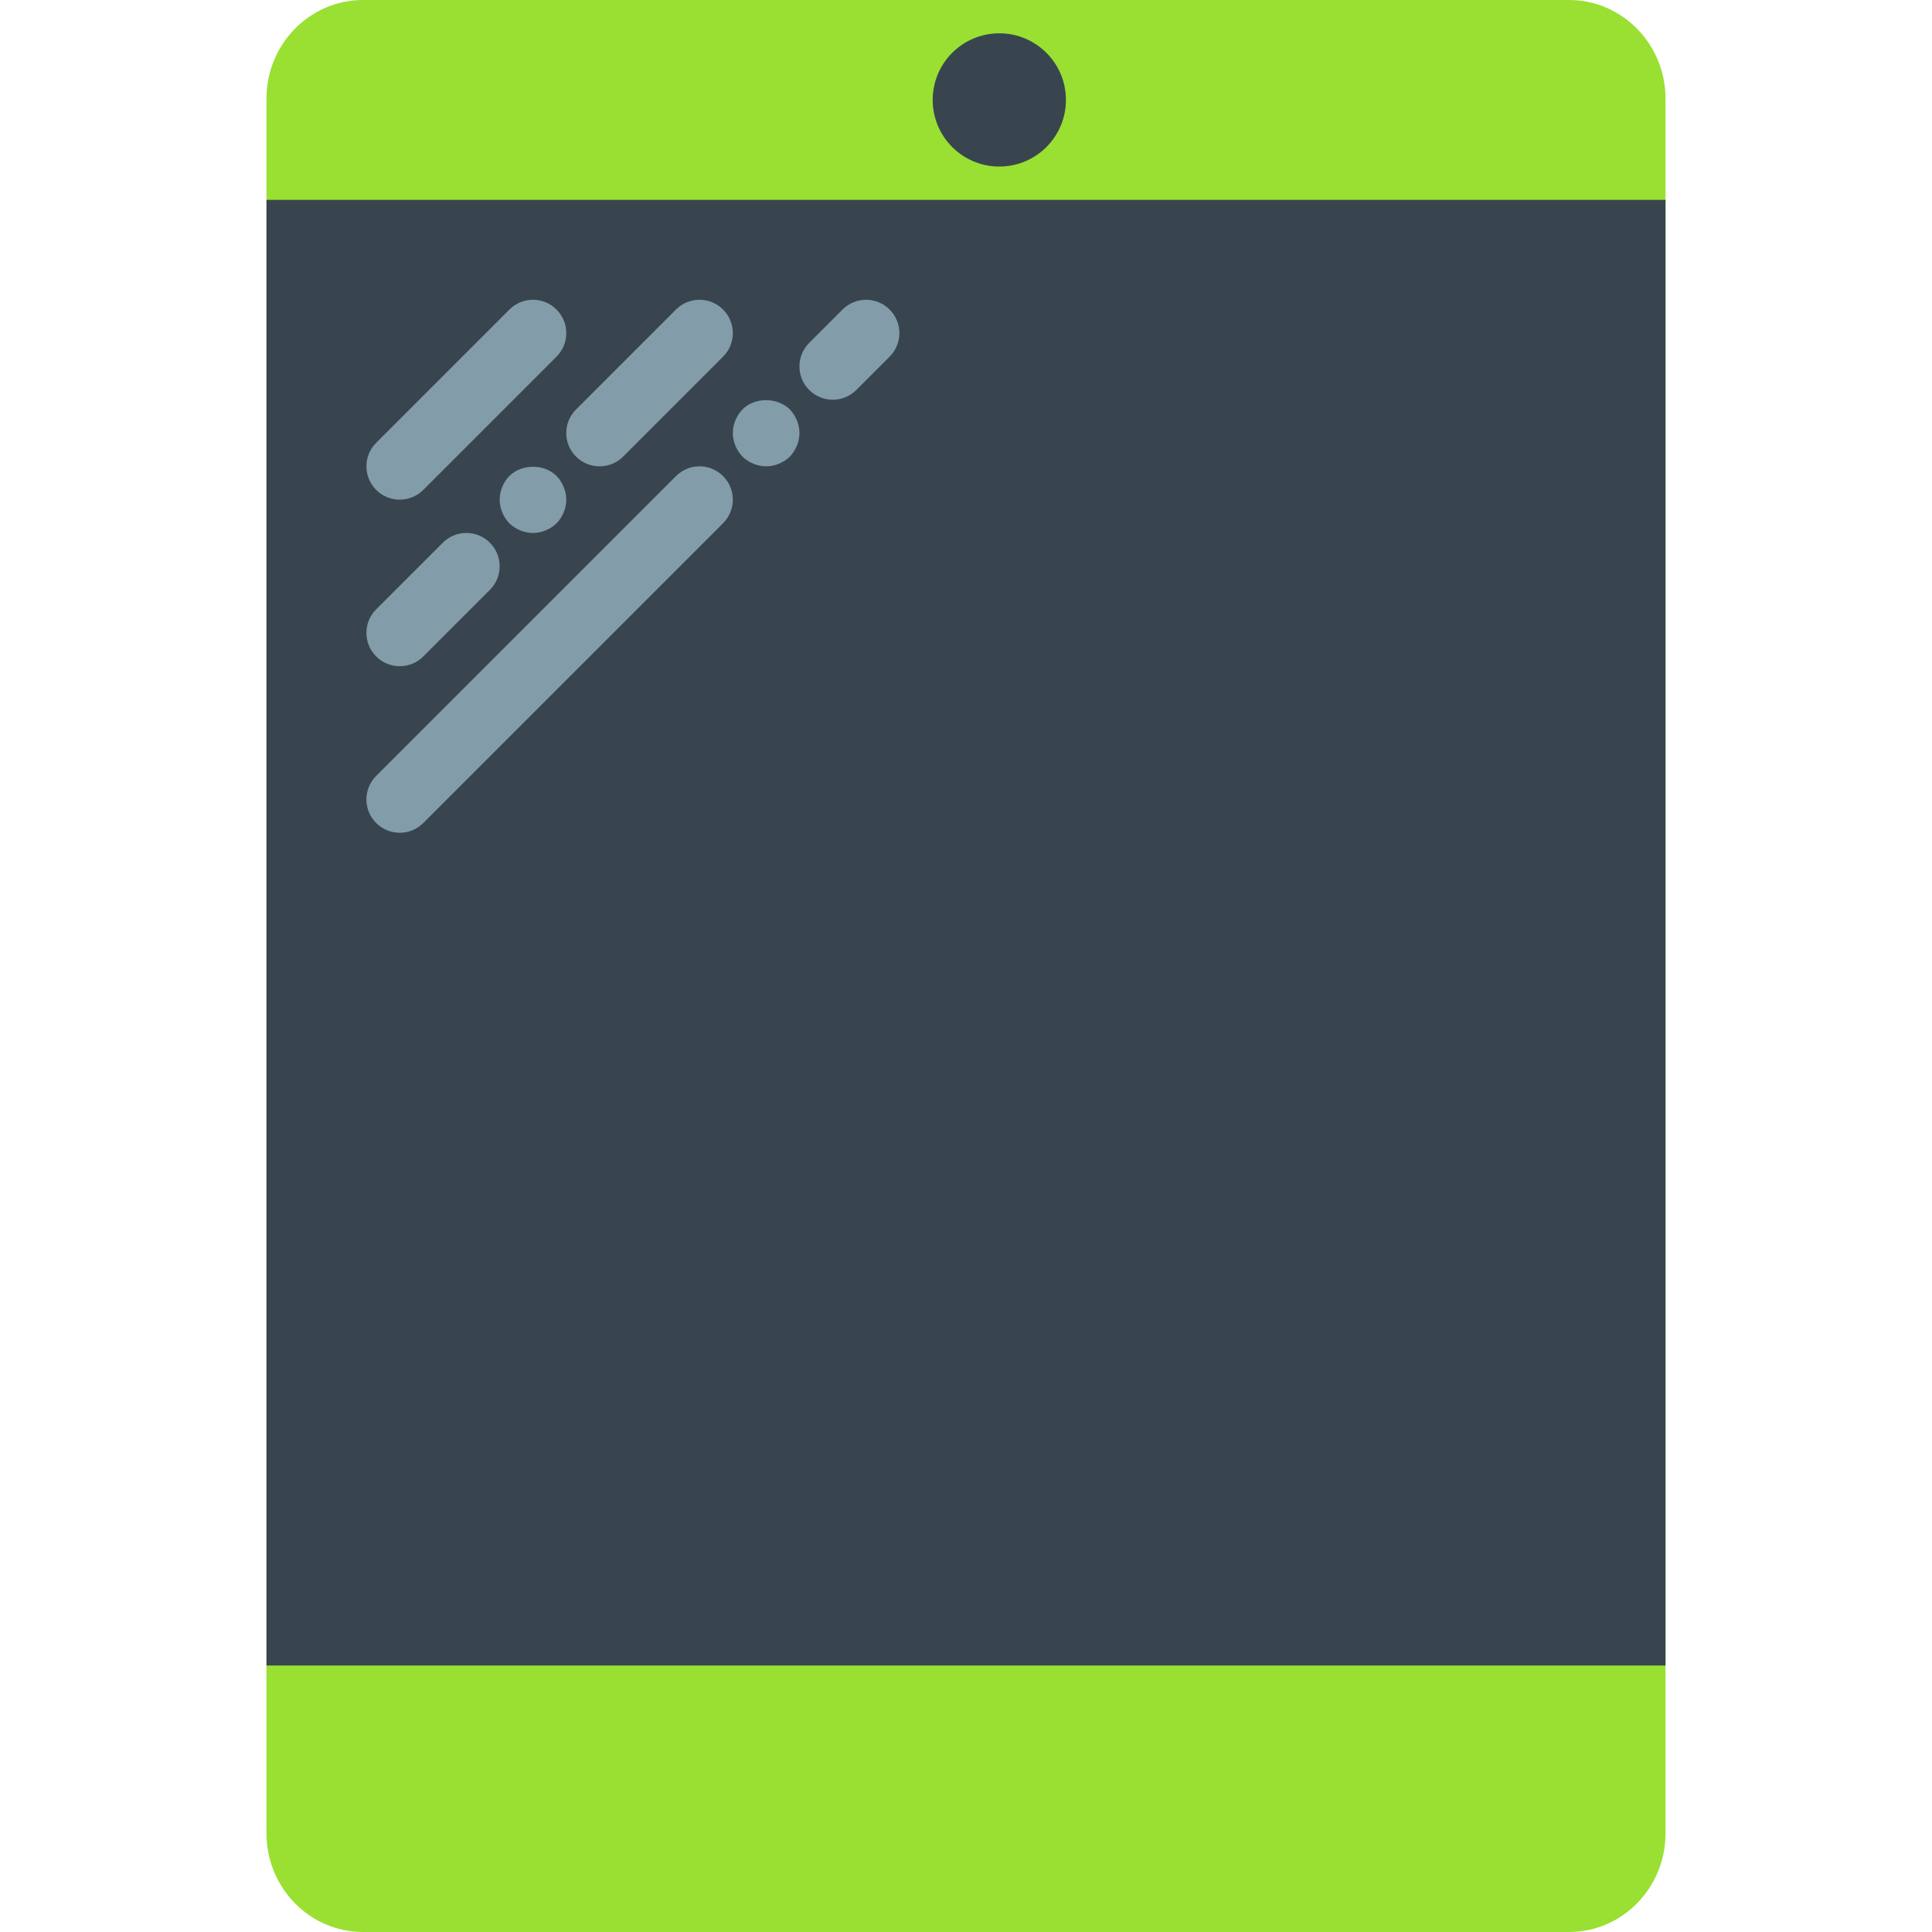
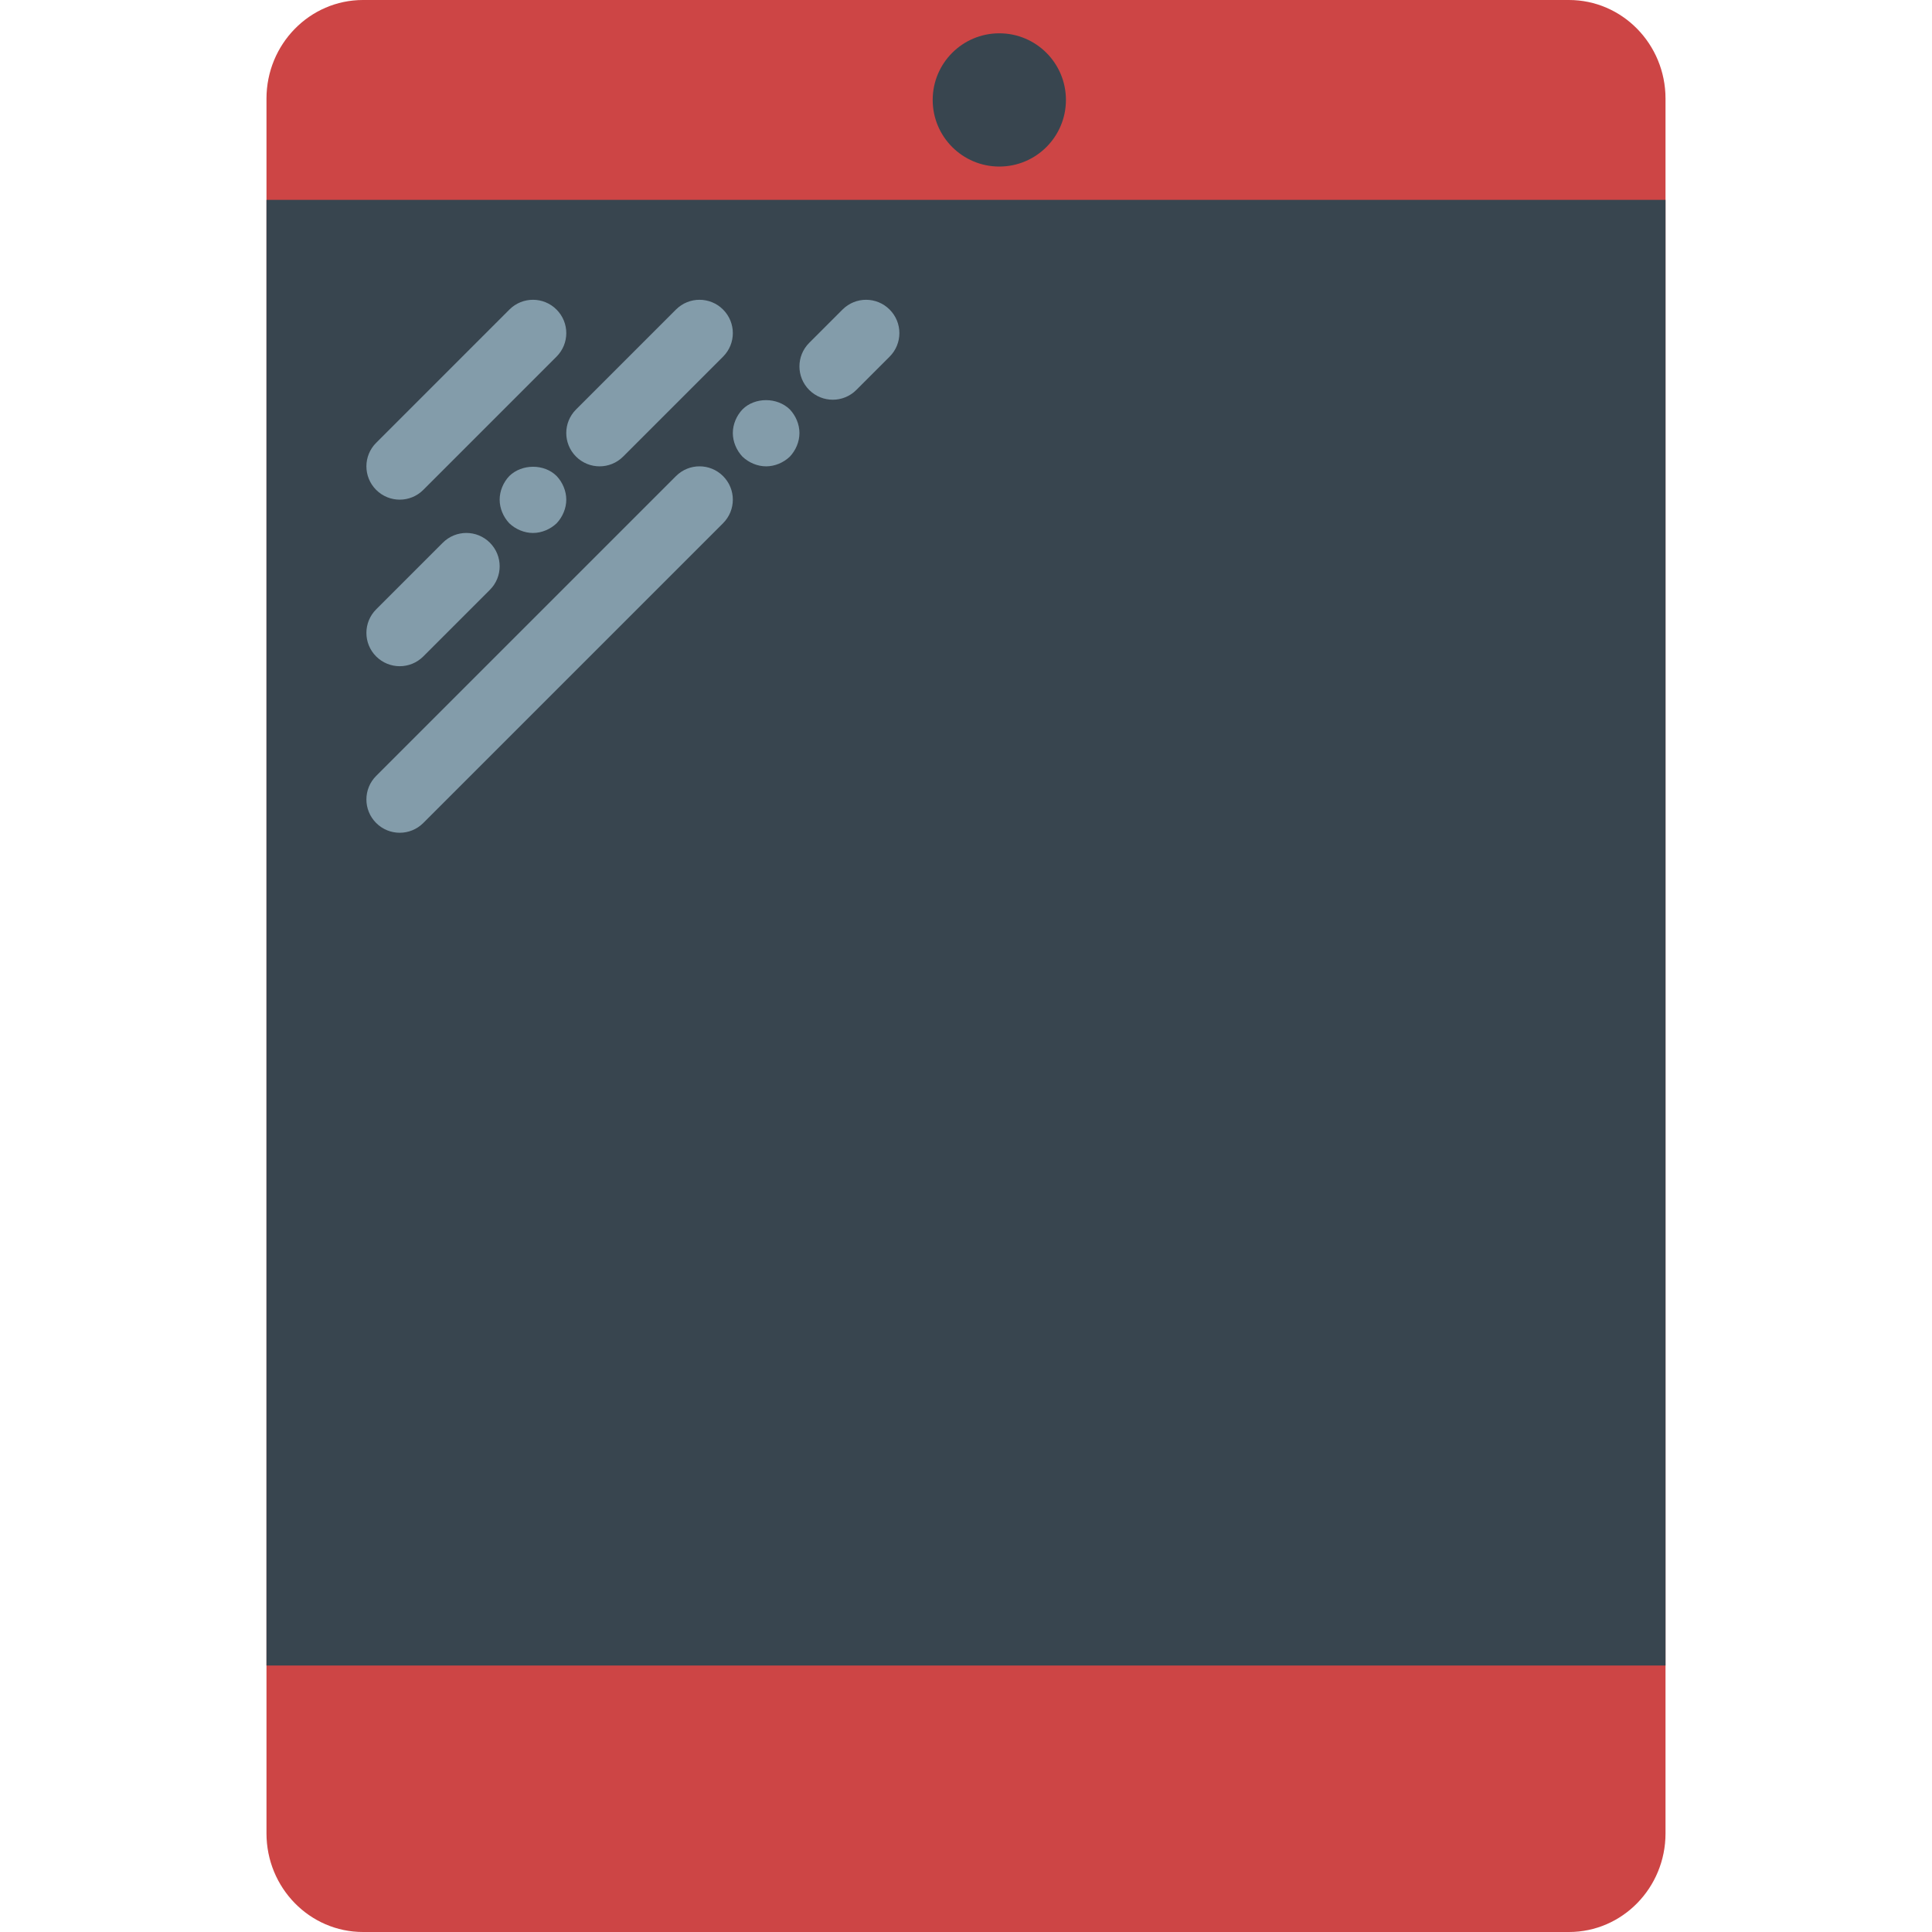
<svg xmlns="http://www.w3.org/2000/svg" version="1.1" id="Capa_1" x="0px" y="0px" viewBox="0 0 58 58" style="enable-background:new 0 0 58 58;" xml:space="preserve">
-   <path style="fill:#99e032;" d="M47.102,58H10.898C9.298,58,8,56.674,8,55.038V2.962C8,1.326,9.298,0,10.898,0h36.203  C48.702,0,50,1.326,50,2.962v52.077C50,56.674,48.702,58,47.102,58z" />
+   <path style="fill:#CD4545;" d="M47.102,58H10.898C9.298,58,8,56.674,8,55.038V2.962C8,1.326,9.298,0,10.898,0h36.203  C48.702,0,50,1.326,50,2.962v52.077C50,56.674,48.702,58,47.102,58z" />
  <rect x="8" y="6" style="fill:#38454F;" width="42" height="44" />
  <path style="fill:#839CAA;" d="M12,15c-0.256,0-0.512-0.098-0.707-0.293c-0.391-0.391-0.391-1.023,0-1.414l4-4  c0.391-0.391,1.023-0.391,1.414,0s0.391,1.023,0,1.414l-4,4C12.512,14.902,12.256,15,12,15z" />
  <path style="fill:#839CAA;" d="M12,20c-0.256,0-0.512-0.098-0.707-0.293c-0.391-0.391-0.391-1.023,0-1.414l2-2  c0.391-0.391,1.023-0.391,1.414,0s0.391,1.023,0,1.414l-2,2C12.512,19.902,12.256,20,12,20z" />
  <path style="fill:#839CAA;" d="M16,16c-0.26,0-0.52-0.11-0.71-0.29C15.11,15.52,15,15.26,15,15c0-0.26,0.11-0.52,0.29-0.71  c0.38-0.37,1.05-0.37,1.42,0C16.89,14.48,17,14.74,17,15c0,0.26-0.11,0.52-0.29,0.71C16.52,15.89,16.26,16,16,16z" />
  <path style="fill:#839CAA;" d="M18,14c-0.256,0-0.512-0.098-0.707-0.293c-0.391-0.391-0.391-1.023,0-1.414l3-3  c0.391-0.391,1.023-0.391,1.414,0s0.391,1.023,0,1.414l-3,3C18.512,13.902,18.256,14,18,14z" />
  <path style="fill:#839CAA;" d="M12,25c-0.256,0-0.512-0.098-0.707-0.293c-0.391-0.391-0.391-1.023,0-1.414l9-9  c0.391-0.391,1.023-0.391,1.414,0s0.391,1.023,0,1.414l-9,9C12.512,24.902,12.256,25,12,25z" />
  <path style="fill:#839CAA;" d="M23,14c-0.26,0-0.52-0.11-0.71-0.29C22.11,13.52,22,13.26,22,13c0-0.26,0.11-0.52,0.29-0.71  c0.37-0.37,1.04-0.37,1.42,0C23.89,12.48,24,12.74,24,13c0,0.26-0.11,0.52-0.29,0.71C23.52,13.89,23.26,14,23,14z" />
  <path style="fill:#839CAA;" d="M25,12c-0.256,0-0.512-0.098-0.707-0.293c-0.391-0.391-0.391-1.023,0-1.414l1-1  c0.391-0.391,1.023-0.391,1.414,0s0.391,1.023,0,1.414l-1,1C25.512,11.902,25.256,12,25,12z" />
  <circle style="fill:#38454F;" cx="30" cy="3" r="2" />
</svg>
